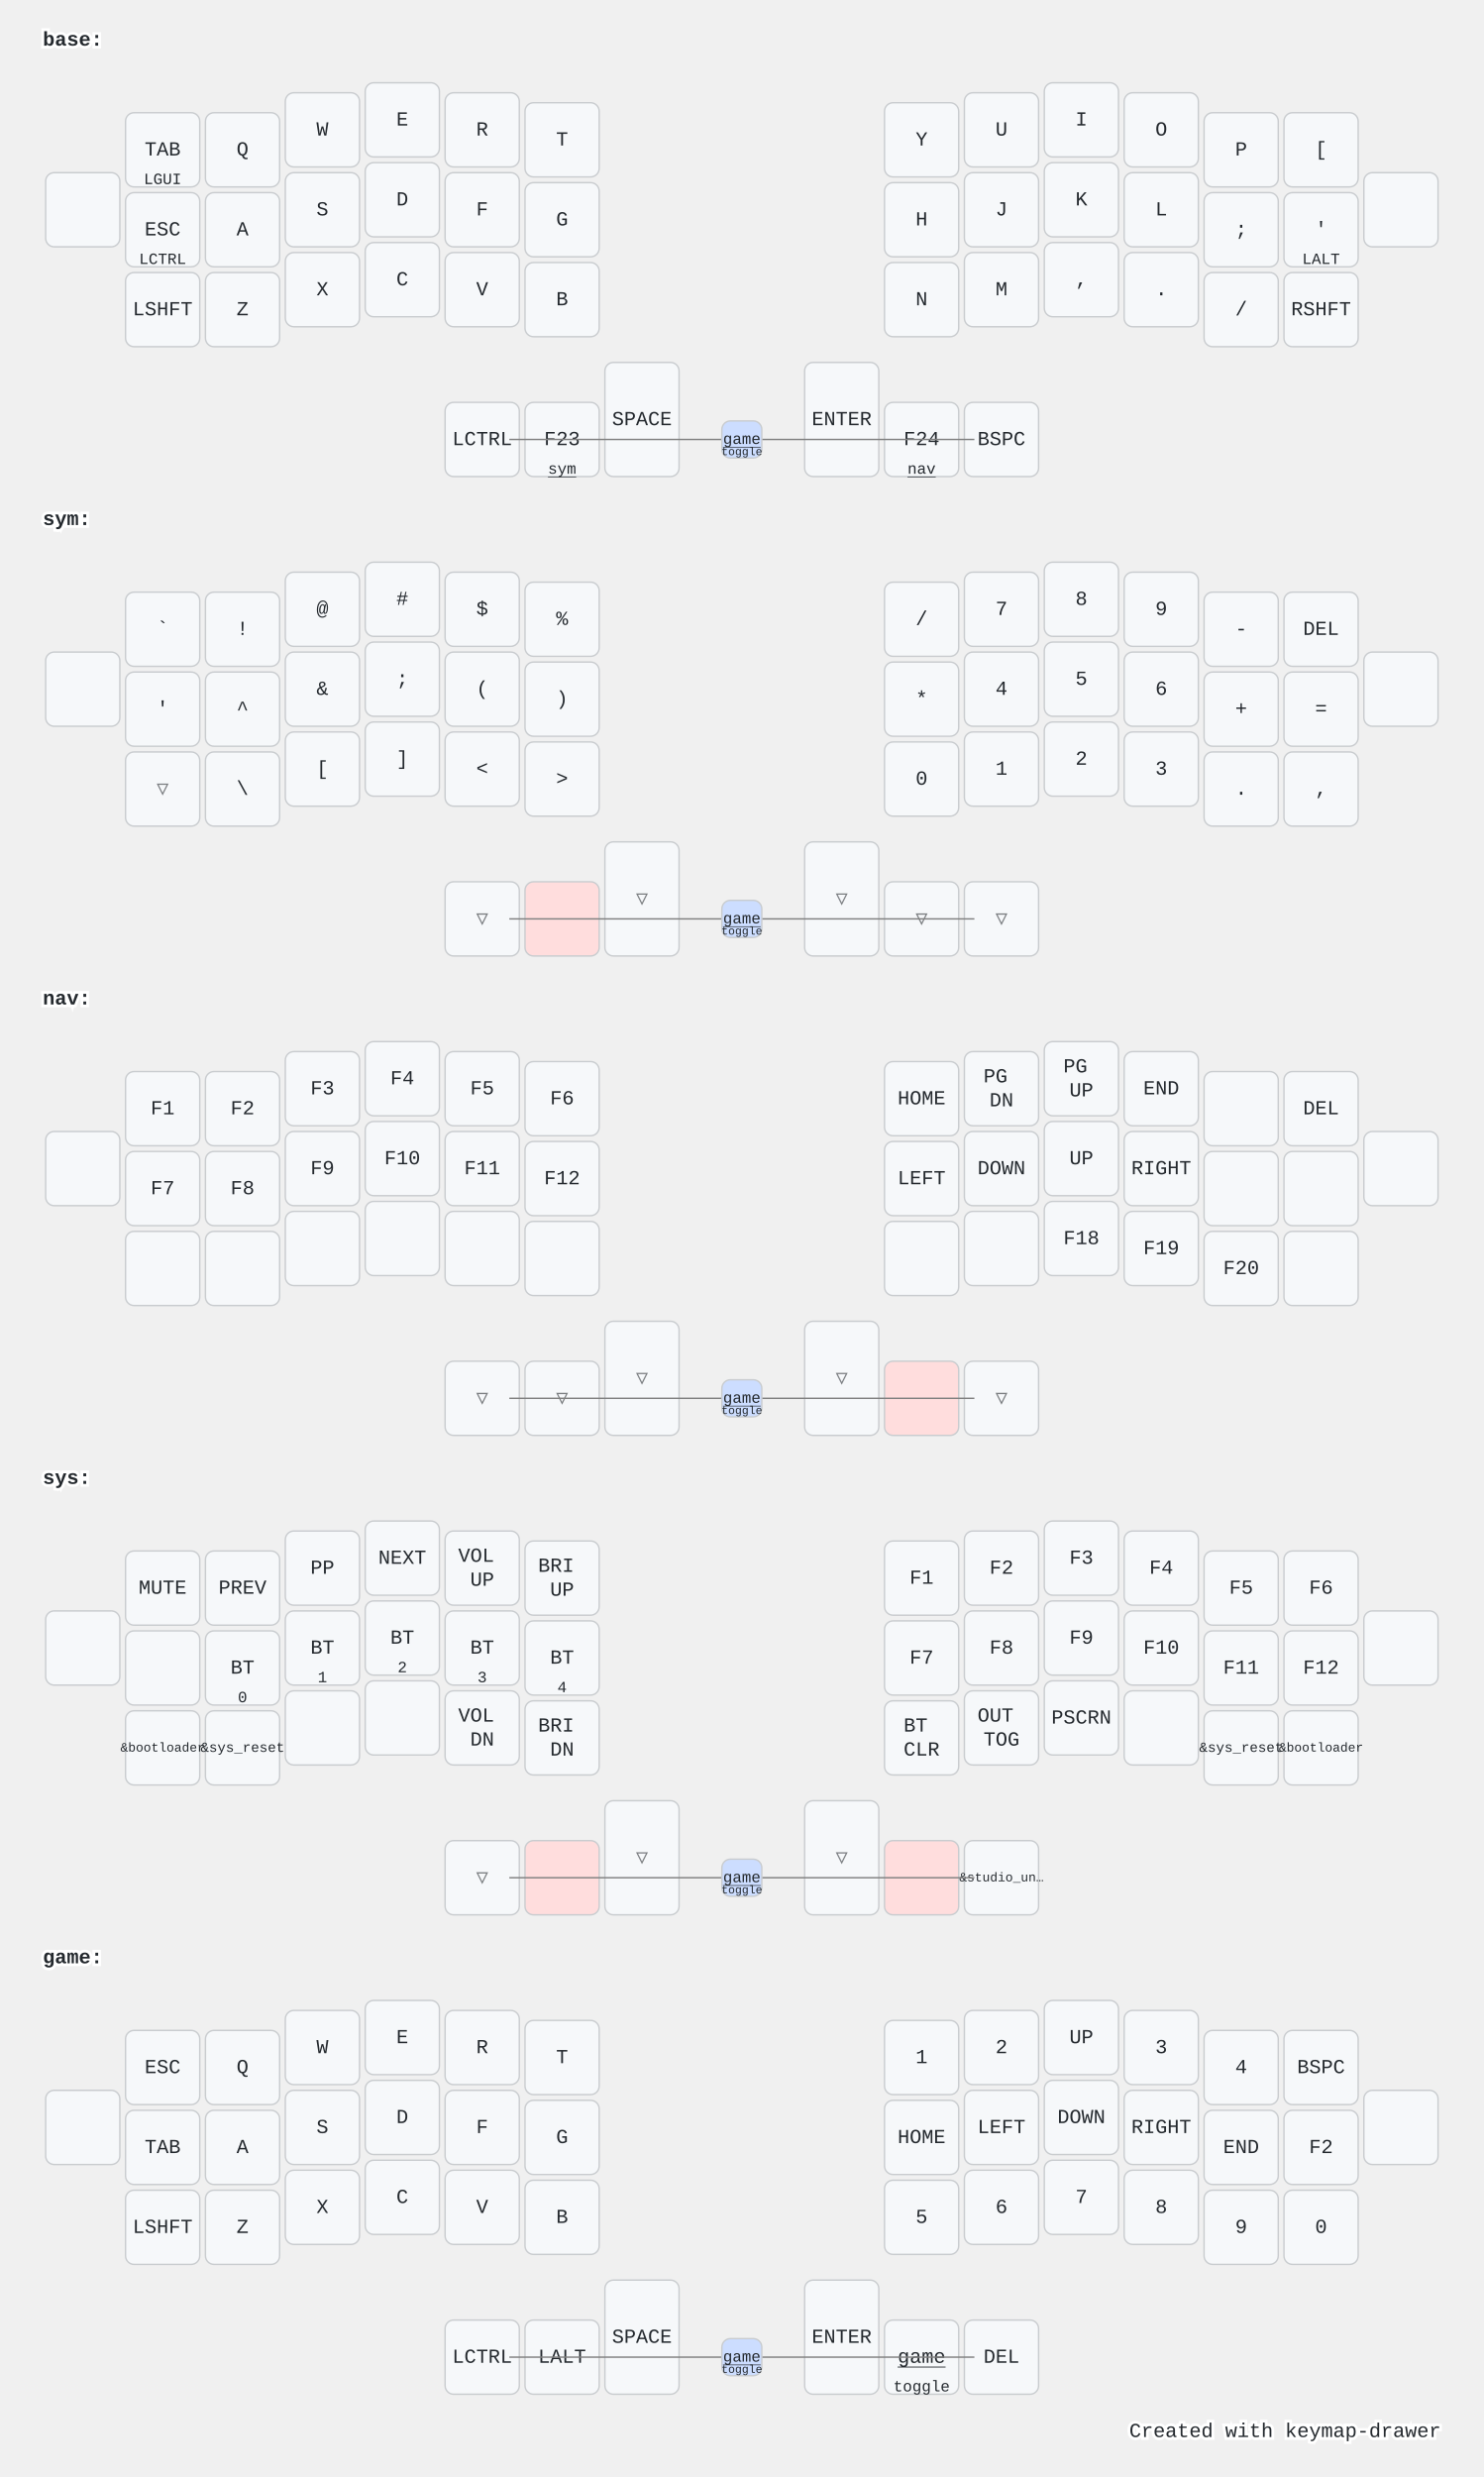
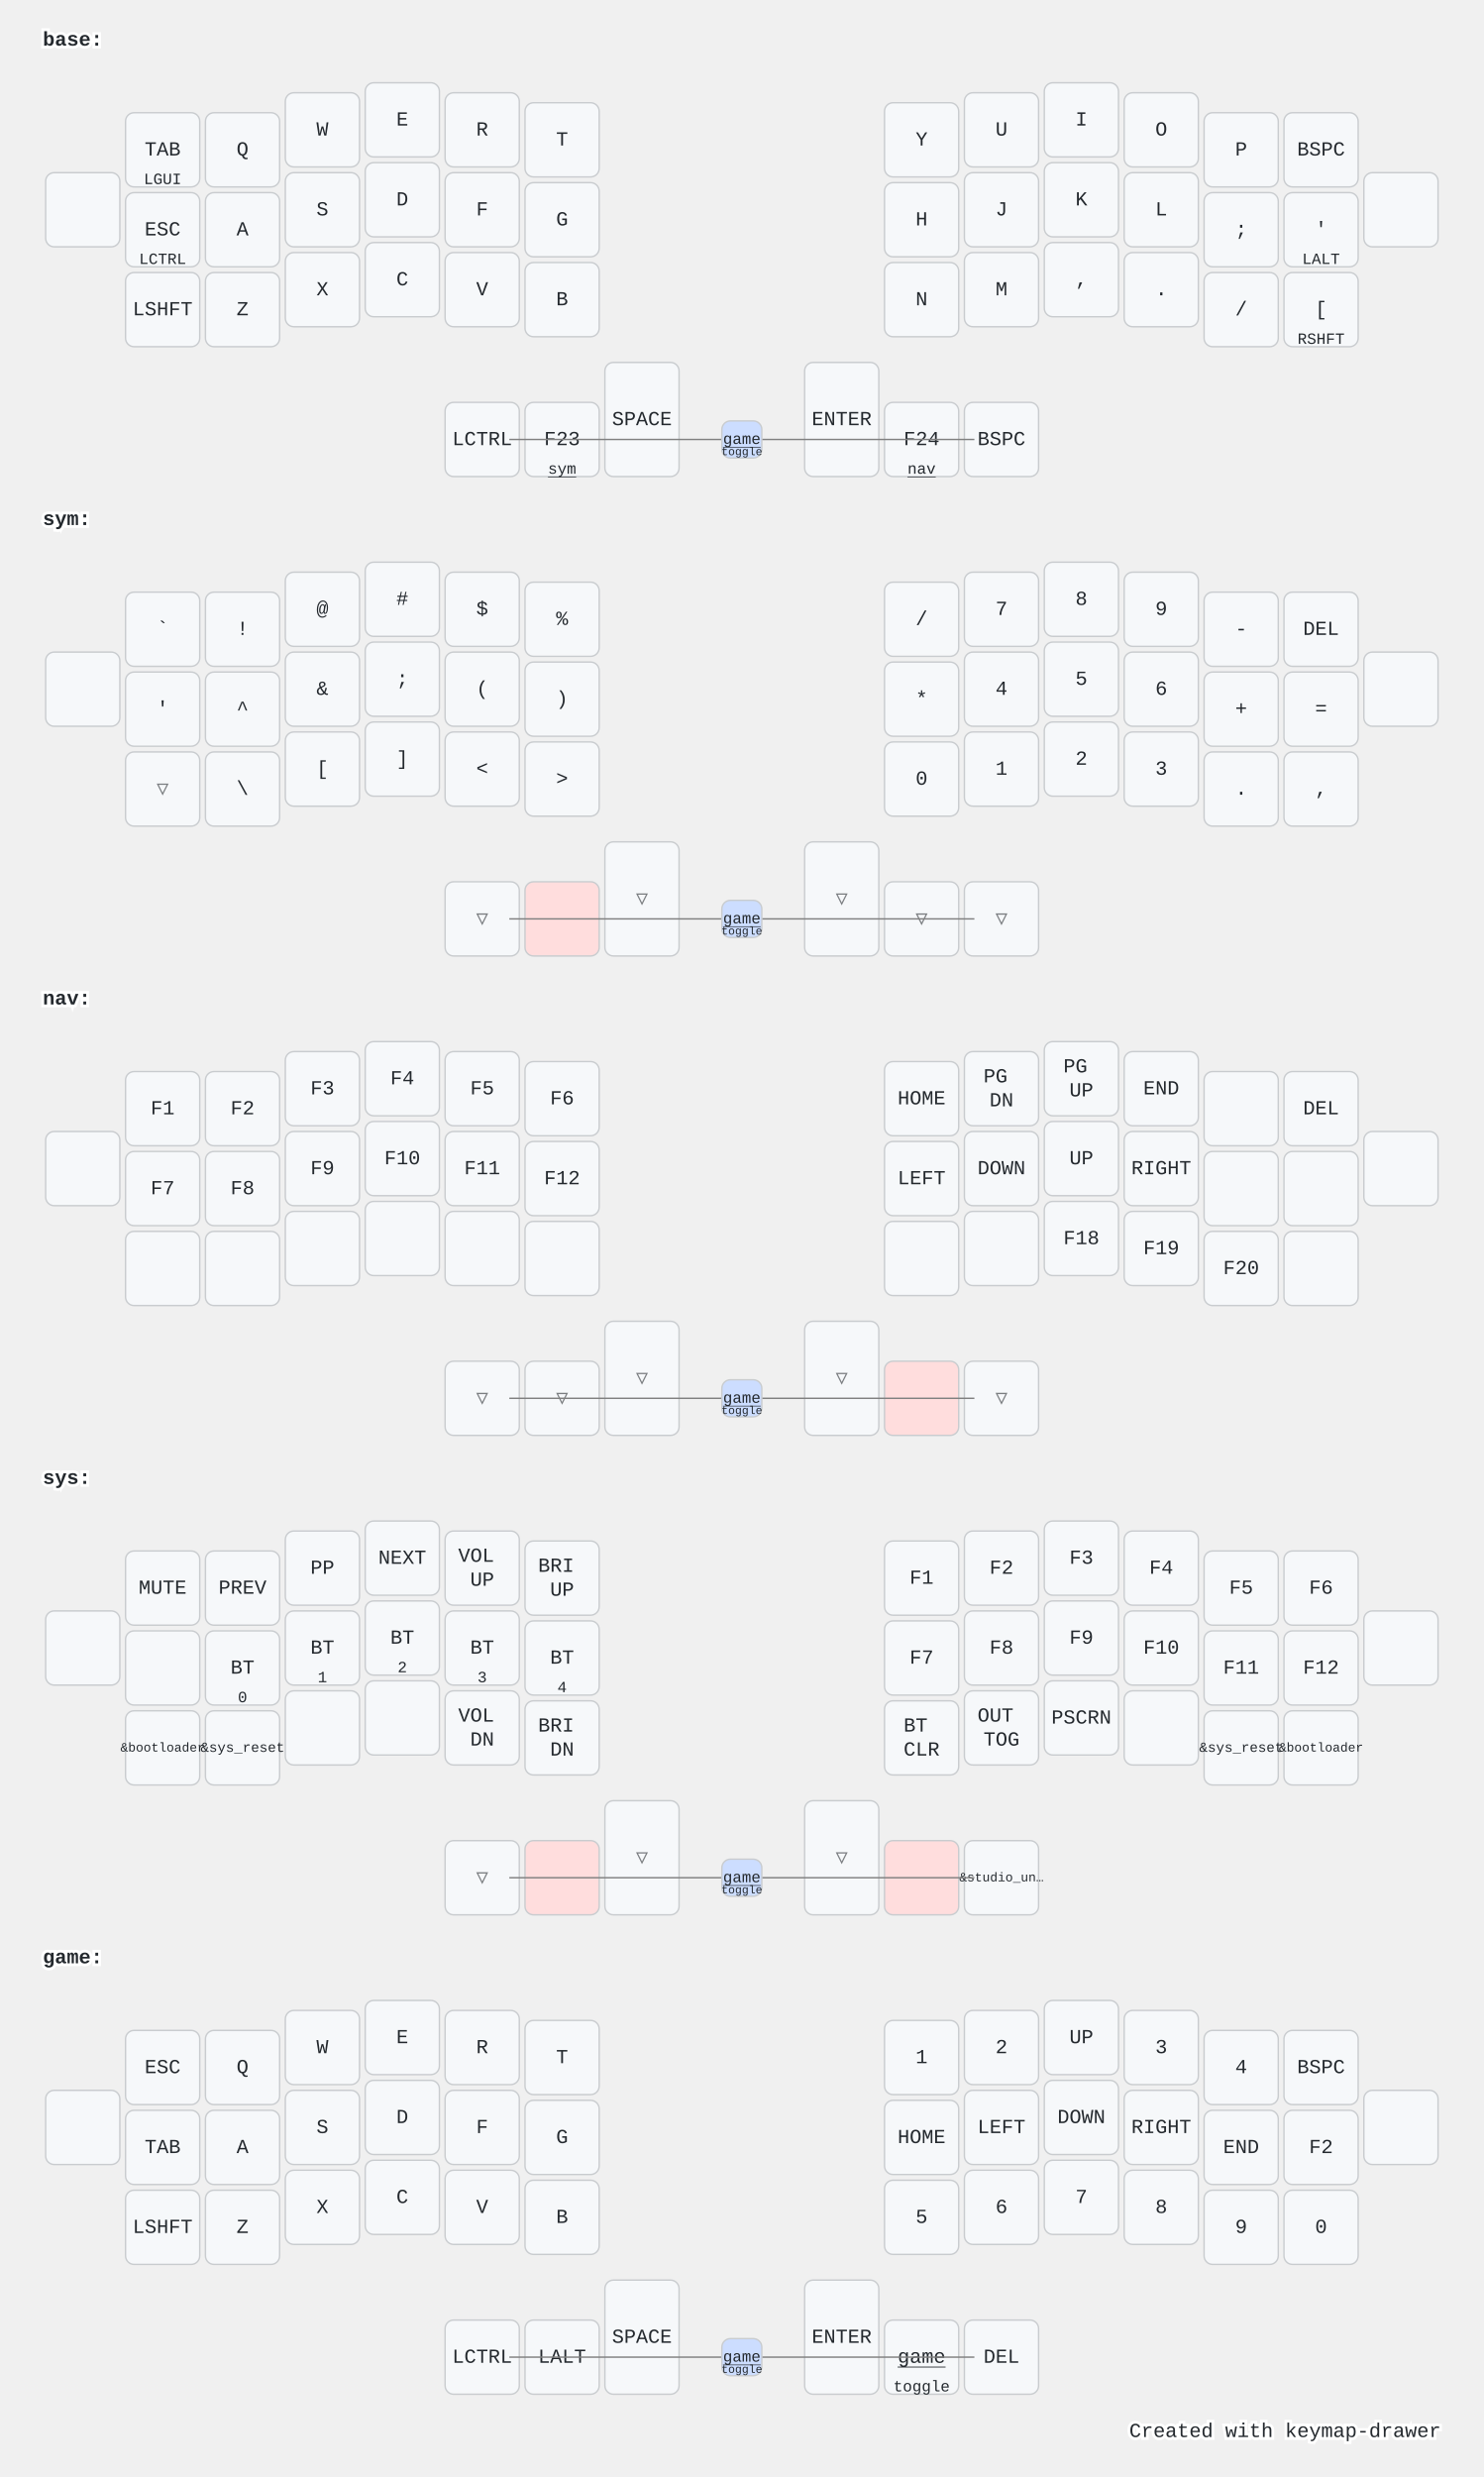
<svg xmlns="http://www.w3.org/2000/svg" width="1040" height="1736" viewBox="0 0 1040 1736" class="keymap">
  <style>/* inherit to force styles through use tags */
svg path {
    fill: inherit;
}

/* font and background color specifications */
svg.keymap {
    font-family: SFMono-Regular,Consolas,Liberation Mono,Menlo,monospace;
    font-size: 14px;
    font-kerning: normal;
    text-rendering: optimizeLegibility;
    fill: #24292e;
}

/* default key styling */
rect.key {
    fill: #f6f8fa;
}

rect.key, rect.combo {
    stroke: #c9cccf;
    stroke-width: 1;
}

/* default key side styling, only used is draw_key_sides is set */
rect.side {
    filter: brightness(90%);
}

/* color accent for combo boxes */
rect.combo, rect.combo-separate {
    fill: #cdf;
}

/* color accent for held keys */
rect.held, rect.combo.held {
    fill: #fdd;
}

/* color accent for ghost (optional) keys */
rect.ghost, rect.combo.ghost {
    stroke-dasharray: 4, 4;
    stroke-width: 2;
}

text {
    text-anchor: middle;
    dominant-baseline: middle;
}

/* styling for layer labels */
text.label {
    font-weight: bold;
    text-anchor: start;
    stroke: white;
    stroke-width: 4;
    paint-order: stroke;
}

/* styling for optional footer */
text.footer {
    text-anchor: end;
    dominant-baseline: auto;
    stroke: white;
    stroke-width: 4;
    paint-order: stroke;
}

/* styling for combo tap, and key non-tap label text */
text.combo, text.hold, text.shifted, text.left, text.right, text.tl, text.tr, text.bl, text.br {
    font-size: 11px;
}

text.hold, text.bl, text.br {
    text-anchor: middle;
    dominant-baseline: auto;
}

text.shifted, text.tl, text.tr {
    text-anchor: middle;
    dominant-baseline: hanging;
}

text.left, text.tl, text.bl {
    text-anchor: start;
}

text.right, text.tr, text.br {
    text-anchor: end;
}

text.layer-activator {
    text-decoration: underline;
}

/* styling for hold/shifted label text in combo box */
text.combo.hold, text.combo.shifted, text.combo.left, text.combo.right {
    font-size: 8px;
}

/* lighter symbol for transparent keys */
text.trans {
    fill: #7b7e81;
}

/* styling for combo dendrons */
path.combo {
    stroke-width: 1;
    stroke: gray;
    fill: none;
}

/* Start Tabler Icons Cleanup */
/* cannot use height/width with glyphs */
.icon-tabler &gt; path {
    fill: inherit;
    stroke: inherit;
    stroke-width: 2;
}
/* hide tabler's default box */
.icon-tabler &gt; path[stroke="none"][fill="none"] {
    visibility: hidden;
}
/* End Tabler Icons Cleanup */

@media (prefers-color-scheme: dark) {
svg.keymap { fill: #d1d6db; }
rect.key { fill: #3f4750; }
rect.key, rect.combo { stroke: #60666c; }
rect.combo, rect.combo-separate { fill: #1f3d7a; }
rect.held, rect.combo.held { fill: #854747; }
text.label, text.footer { stroke: black; }
text.trans { fill: #7e8184; }
path.combo { stroke: #7f7f7f; }

}</style>
  <g transform="translate(30, 0)" class="layer-base">
    <text x="0" y="28" class="label" id="base">base:</text>
    <g transform="translate(0, 56)">
      <g transform="translate(28, 91)" class="key keypos-0">
        <rect rx="6" ry="6" x="-26" y="-26" width="52" height="52" class="key" />
      </g>
      <g transform="translate(84, 49)" class="key keypos-1">
        <rect rx="6" ry="6" x="-26" y="-26" width="52" height="52" class="key" />
        <text x="0" y="0" class="key tap">TAB</text>
        <text x="0" y="24" class="key hold">LGUI</text>
      </g>
      <g transform="translate(140, 49)" class="key keypos-2">
        <rect rx="6" ry="6" x="-26" y="-26" width="52" height="52" class="key" />
        <text x="0" y="0" class="key tap">Q</text>
      </g>
      <g transform="translate(196, 35)" class="key keypos-3">
        <rect rx="6" ry="6" x="-26" y="-26" width="52" height="52" class="key" />
        <text x="0" y="0" class="key tap">W</text>
      </g>
      <g transform="translate(252, 28)" class="key keypos-4">
        <rect rx="6" ry="6" x="-26" y="-26" width="52" height="52" class="key" />
        <text x="0" y="0" class="key tap">E</text>
      </g>
      <g transform="translate(308, 35)" class="key keypos-5">
        <rect rx="6" ry="6" x="-26" y="-26" width="52" height="52" class="key" />
        <text x="0" y="0" class="key tap">R</text>
      </g>
      <g transform="translate(364, 42)" class="key keypos-6">
        <rect rx="6" ry="6" x="-26" y="-26" width="52" height="52" class="key" />
        <text x="0" y="0" class="key tap">T</text>
      </g>
      <g transform="translate(616, 42)" class="key keypos-7">
        <rect rx="6" ry="6" x="-26" y="-26" width="52" height="52" class="key" />
        <text x="0" y="0" class="key tap">Y</text>
      </g>
      <g transform="translate(672, 35)" class="key keypos-8">
        <rect rx="6" ry="6" x="-26" y="-26" width="52" height="52" class="key" />
        <text x="0" y="0" class="key tap">U</text>
      </g>
      <g transform="translate(728, 28)" class="key keypos-9">
        <rect rx="6" ry="6" x="-26" y="-26" width="52" height="52" class="key" />
        <text x="0" y="0" class="key tap">I</text>
      </g>
      <g transform="translate(784, 35)" class="key keypos-10">
        <rect rx="6" ry="6" x="-26" y="-26" width="52" height="52" class="key" />
        <text x="0" y="0" class="key tap">O</text>
      </g>
      <g transform="translate(840, 49)" class="key keypos-11">
        <rect rx="6" ry="6" x="-26" y="-26" width="52" height="52" class="key" />
        <text x="0" y="0" class="key tap">P</text>
      </g>
      <g transform="translate(896, 49)" class="key keypos-12">
        <rect rx="6" ry="6" x="-26" y="-26" width="52" height="52" class="key" />
-         <text x="0" y="0" class="key tap">[</text>
+         <text x="0" y="0" class="key tap">BSPC</text>
      </g>
      <g transform="translate(952, 91)" class="key keypos-13">
        <rect rx="6" ry="6" x="-26" y="-26" width="52" height="52" class="key" />
      </g>
      <g transform="translate(84, 105)" class="key keypos-14">
        <rect rx="6" ry="6" x="-26" y="-26" width="52" height="52" class="key" />
        <text x="0" y="0" class="key tap">ESC</text>
        <text x="0" y="24" class="key hold">LCTRL</text>
      </g>
      <g transform="translate(140, 105)" class="key keypos-15">
        <rect rx="6" ry="6" x="-26" y="-26" width="52" height="52" class="key" />
        <text x="0" y="0" class="key tap">A</text>
      </g>
      <g transform="translate(196, 91)" class="key keypos-16">
        <rect rx="6" ry="6" x="-26" y="-26" width="52" height="52" class="key" />
        <text x="0" y="0" class="key tap">S</text>
      </g>
      <g transform="translate(252, 84)" class="key keypos-17">
        <rect rx="6" ry="6" x="-26" y="-26" width="52" height="52" class="key" />
        <text x="0" y="0" class="key tap">D</text>
      </g>
      <g transform="translate(308, 91)" class="key keypos-18">
        <rect rx="6" ry="6" x="-26" y="-26" width="52" height="52" class="key" />
        <text x="0" y="0" class="key tap">F</text>
      </g>
      <g transform="translate(364, 98)" class="key keypos-19">
        <rect rx="6" ry="6" x="-26" y="-26" width="52" height="52" class="key" />
        <text x="0" y="0" class="key tap">G</text>
      </g>
      <g transform="translate(616, 98)" class="key keypos-20">
        <rect rx="6" ry="6" x="-26" y="-26" width="52" height="52" class="key" />
        <text x="0" y="0" class="key tap">H</text>
      </g>
      <g transform="translate(672, 91)" class="key keypos-21">
        <rect rx="6" ry="6" x="-26" y="-26" width="52" height="52" class="key" />
        <text x="0" y="0" class="key tap">J</text>
      </g>
      <g transform="translate(728, 84)" class="key keypos-22">
        <rect rx="6" ry="6" x="-26" y="-26" width="52" height="52" class="key" />
        <text x="0" y="0" class="key tap">K</text>
      </g>
      <g transform="translate(784, 91)" class="key keypos-23">
        <rect rx="6" ry="6" x="-26" y="-26" width="52" height="52" class="key" />
        <text x="0" y="0" class="key tap">L</text>
      </g>
      <g transform="translate(840, 105)" class="key keypos-24">
        <rect rx="6" ry="6" x="-26" y="-26" width="52" height="52" class="key" />
        <text x="0" y="0" class="key tap">;</text>
      </g>
      <g transform="translate(896, 105)" class="key keypos-25">
        <rect rx="6" ry="6" x="-26" y="-26" width="52" height="52" class="key" />
        <text x="0" y="0" class="key tap">'</text>
        <text x="0" y="24" class="key hold">LALT</text>
      </g>
      <g transform="translate(84, 161)" class="key keypos-26">
        <rect rx="6" ry="6" x="-26" y="-26" width="52" height="52" class="key" />
        <text x="0" y="0" class="key tap">LSHFT</text>
      </g>
      <g transform="translate(140, 161)" class="key keypos-27">
        <rect rx="6" ry="6" x="-26" y="-26" width="52" height="52" class="key" />
        <text x="0" y="0" class="key tap">Z</text>
      </g>
      <g transform="translate(196, 147)" class="key keypos-28">
        <rect rx="6" ry="6" x="-26" y="-26" width="52" height="52" class="key" />
        <text x="0" y="0" class="key tap">X</text>
      </g>
      <g transform="translate(252, 140)" class="key keypos-29">
        <rect rx="6" ry="6" x="-26" y="-26" width="52" height="52" class="key" />
        <text x="0" y="0" class="key tap">C</text>
      </g>
      <g transform="translate(308, 147)" class="key keypos-30">
        <rect rx="6" ry="6" x="-26" y="-26" width="52" height="52" class="key" />
        <text x="0" y="0" class="key tap">V</text>
      </g>
      <g transform="translate(364, 154)" class="key keypos-31">
        <rect rx="6" ry="6" x="-26" y="-26" width="52" height="52" class="key" />
        <text x="0" y="0" class="key tap">B</text>
      </g>
      <g transform="translate(616, 154)" class="key keypos-32">
        <rect rx="6" ry="6" x="-26" y="-26" width="52" height="52" class="key" />
        <text x="0" y="0" class="key tap">N</text>
      </g>
      <g transform="translate(672, 147)" class="key keypos-33">
        <rect rx="6" ry="6" x="-26" y="-26" width="52" height="52" class="key" />
        <text x="0" y="0" class="key tap">M</text>
      </g>
      <g transform="translate(728, 140)" class="key keypos-34">
        <rect rx="6" ry="6" x="-26" y="-26" width="52" height="52" class="key" />
        <text x="0" y="0" class="key tap">,</text>
      </g>
      <g transform="translate(784, 147)" class="key keypos-35">
        <rect rx="6" ry="6" x="-26" y="-26" width="52" height="52" class="key" />
        <text x="0" y="0" class="key tap">.</text>
      </g>
      <g transform="translate(840, 161)" class="key keypos-36">
        <rect rx="6" ry="6" x="-26" y="-26" width="52" height="52" class="key" />
        <text x="0" y="0" class="key tap">/</text>
      </g>
      <g transform="translate(896, 161)" class="key keypos-37">
        <rect rx="6" ry="6" x="-26" y="-26" width="52" height="52" class="key" />
-         <text x="0" y="0" class="key tap">RSHFT</text>
+         <text x="0" y="0" class="key tap">[</text>
+         <text x="0" y="24" class="key hold">RSHFT</text>
      </g>
      <g transform="translate(308, 252)" class="key keypos-38">
        <rect rx="6" ry="6" x="-26" y="-26" width="52" height="52" class="key" />
        <text x="0" y="0" class="key tap">LCTRL</text>
      </g>
      <g transform="translate(364, 252)" class="key keypos-39">
        <rect rx="6" ry="6" x="-26" y="-26" width="52" height="52" class="key" />
        <text x="0" y="0" class="key tap">F23</text>
        <a href="#sym">
          <text x="0" y="24" class="key hold layer-activator">sym</text>
        </a>
      </g>
      <g transform="translate(420, 238)" class="key keypos-40">
        <rect rx="6" ry="6" x="-26" y="-40" width="52" height="80" class="key" />
        <text x="0" y="0" class="key tap">SPACE</text>
      </g>
      <g transform="translate(560, 238)" class="key keypos-41">
        <rect rx="6" ry="6" x="-26" y="-40" width="52" height="80" class="key" />
        <text x="0" y="0" class="key tap">ENTER</text>
      </g>
      <g transform="translate(616, 252)" class="key keypos-42">
        <rect rx="6" ry="6" x="-26" y="-26" width="52" height="52" class="key" />
        <text x="0" y="0" class="key tap">F24</text>
        <a href="#nav">
          <text x="0" y="24" class="key hold layer-activator">nav</text>
        </a>
      </g>
      <g transform="translate(672, 252)" class="key keypos-43">
        <rect rx="6" ry="6" x="-26" y="-26" width="52" height="52" class="key" />
        <text x="0" y="0" class="key tap">BSPC</text>
      </g>
      <g class="combo combopos-0">
        <path d="M490,252 l-163,0" class="combo" />
        <path d="M490,252 l163,0" class="combo" />
        <rect rx="6" ry="6" x="476" y="239" width="28" height="26" class="combo" />
        <a href="#game">
          <text x="490" y="252" class="combo tap layer-activator">game</text>
        </a>
        <text x="490" y="263" class="combo hold">toggle</text>
      </g>
    </g>
  </g>
  <g transform="translate(30, 336)" class="layer-sym">
    <text x="0" y="28" class="label" id="sym">sym:</text>
    <g transform="translate(0, 56)">
      <g transform="translate(28, 91)" class="key keypos-0">
        <rect rx="6" ry="6" x="-26" y="-26" width="52" height="52" class="key" />
      </g>
      <g transform="translate(84, 49)" class="key keypos-1">
        <rect rx="6" ry="6" x="-26" y="-26" width="52" height="52" class="key" />
        <text x="0" y="0" class="key tap">`</text>
      </g>
      <g transform="translate(140, 49)" class="key keypos-2">
        <rect rx="6" ry="6" x="-26" y="-26" width="52" height="52" class="key" />
        <text x="0" y="0" class="key tap">!</text>
      </g>
      <g transform="translate(196, 35)" class="key keypos-3">
        <rect rx="6" ry="6" x="-26" y="-26" width="52" height="52" class="key" />
        <text x="0" y="0" class="key tap">@</text>
      </g>
      <g transform="translate(252, 28)" class="key keypos-4">
        <rect rx="6" ry="6" x="-26" y="-26" width="52" height="52" class="key" />
        <text x="0" y="0" class="key tap">#</text>
      </g>
      <g transform="translate(308, 35)" class="key keypos-5">
        <rect rx="6" ry="6" x="-26" y="-26" width="52" height="52" class="key" />
        <text x="0" y="0" class="key tap">$</text>
      </g>
      <g transform="translate(364, 42)" class="key keypos-6">
        <rect rx="6" ry="6" x="-26" y="-26" width="52" height="52" class="key" />
        <text x="0" y="0" class="key tap">%</text>
      </g>
      <g transform="translate(616, 42)" class="key keypos-7">
        <rect rx="6" ry="6" x="-26" y="-26" width="52" height="52" class="key" />
        <text x="0" y="0" class="key tap">/</text>
      </g>
      <g transform="translate(672, 35)" class="key keypos-8">
        <rect rx="6" ry="6" x="-26" y="-26" width="52" height="52" class="key" />
        <text x="0" y="0" class="key tap">7</text>
      </g>
      <g transform="translate(728, 28)" class="key keypos-9">
        <rect rx="6" ry="6" x="-26" y="-26" width="52" height="52" class="key" />
        <text x="0" y="0" class="key tap">8</text>
      </g>
      <g transform="translate(784, 35)" class="key keypos-10">
        <rect rx="6" ry="6" x="-26" y="-26" width="52" height="52" class="key" />
        <text x="0" y="0" class="key tap">9</text>
      </g>
      <g transform="translate(840, 49)" class="key keypos-11">
        <rect rx="6" ry="6" x="-26" y="-26" width="52" height="52" class="key" />
        <text x="0" y="0" class="key tap">-</text>
      </g>
      <g transform="translate(896, 49)" class="key keypos-12">
        <rect rx="6" ry="6" x="-26" y="-26" width="52" height="52" class="key" />
        <text x="0" y="0" class="key tap">DEL</text>
      </g>
      <g transform="translate(952, 91)" class="key keypos-13">
        <rect rx="6" ry="6" x="-26" y="-26" width="52" height="52" class="key" />
      </g>
      <g transform="translate(84, 105)" class="key keypos-14">
        <rect rx="6" ry="6" x="-26" y="-26" width="52" height="52" class="key" />
        <text x="0" y="0" class="key tap">'</text>
      </g>
      <g transform="translate(140, 105)" class="key keypos-15">
        <rect rx="6" ry="6" x="-26" y="-26" width="52" height="52" class="key" />
        <text x="0" y="0" class="key tap">^</text>
      </g>
      <g transform="translate(196, 91)" class="key keypos-16">
        <rect rx="6" ry="6" x="-26" y="-26" width="52" height="52" class="key" />
        <text x="0" y="0" class="key tap">&amp;</text>
      </g>
      <g transform="translate(252, 84)" class="key keypos-17">
        <rect rx="6" ry="6" x="-26" y="-26" width="52" height="52" class="key" />
        <text x="0" y="0" class="key tap">;</text>
      </g>
      <g transform="translate(308, 91)" class="key keypos-18">
        <rect rx="6" ry="6" x="-26" y="-26" width="52" height="52" class="key" />
        <text x="0" y="0" class="key tap">(</text>
      </g>
      <g transform="translate(364, 98)" class="key keypos-19">
        <rect rx="6" ry="6" x="-26" y="-26" width="52" height="52" class="key" />
        <text x="0" y="0" class="key tap">)</text>
      </g>
      <g transform="translate(616, 98)" class="key keypos-20">
        <rect rx="6" ry="6" x="-26" y="-26" width="52" height="52" class="key" />
        <text x="0" y="0" class="key tap">*</text>
      </g>
      <g transform="translate(672, 91)" class="key keypos-21">
        <rect rx="6" ry="6" x="-26" y="-26" width="52" height="52" class="key" />
        <text x="0" y="0" class="key tap">4</text>
      </g>
      <g transform="translate(728, 84)" class="key keypos-22">
        <rect rx="6" ry="6" x="-26" y="-26" width="52" height="52" class="key" />
        <text x="0" y="0" class="key tap">5</text>
      </g>
      <g transform="translate(784, 91)" class="key keypos-23">
        <rect rx="6" ry="6" x="-26" y="-26" width="52" height="52" class="key" />
        <text x="0" y="0" class="key tap">6</text>
      </g>
      <g transform="translate(840, 105)" class="key keypos-24">
        <rect rx="6" ry="6" x="-26" y="-26" width="52" height="52" class="key" />
        <text x="0" y="0" class="key tap">+</text>
      </g>
      <g transform="translate(896, 105)" class="key keypos-25">
        <rect rx="6" ry="6" x="-26" y="-26" width="52" height="52" class="key" />
        <text x="0" y="0" class="key tap">=</text>
      </g>
      <g transform="translate(84, 161)" class="key trans keypos-26">
        <rect rx="6" ry="6" x="-26" y="-26" width="52" height="52" class="key trans" />
        <text x="0" y="0" class="key trans tap">▽</text>
      </g>
      <g transform="translate(140, 161)" class="key keypos-27">
        <rect rx="6" ry="6" x="-26" y="-26" width="52" height="52" class="key" />
        <text x="0" y="0" class="key tap">\</text>
      </g>
      <g transform="translate(196, 147)" class="key keypos-28">
        <rect rx="6" ry="6" x="-26" y="-26" width="52" height="52" class="key" />
        <text x="0" y="0" class="key tap">[</text>
      </g>
      <g transform="translate(252, 140)" class="key keypos-29">
        <rect rx="6" ry="6" x="-26" y="-26" width="52" height="52" class="key" />
        <text x="0" y="0" class="key tap">]</text>
      </g>
      <g transform="translate(308, 147)" class="key keypos-30">
        <rect rx="6" ry="6" x="-26" y="-26" width="52" height="52" class="key" />
        <text x="0" y="0" class="key tap">&lt;</text>
      </g>
      <g transform="translate(364, 154)" class="key keypos-31">
        <rect rx="6" ry="6" x="-26" y="-26" width="52" height="52" class="key" />
        <text x="0" y="0" class="key tap">&gt;</text>
      </g>
      <g transform="translate(616, 154)" class="key keypos-32">
        <rect rx="6" ry="6" x="-26" y="-26" width="52" height="52" class="key" />
        <text x="0" y="0" class="key tap">0</text>
      </g>
      <g transform="translate(672, 147)" class="key keypos-33">
        <rect rx="6" ry="6" x="-26" y="-26" width="52" height="52" class="key" />
        <text x="0" y="0" class="key tap">1</text>
      </g>
      <g transform="translate(728, 140)" class="key keypos-34">
        <rect rx="6" ry="6" x="-26" y="-26" width="52" height="52" class="key" />
        <text x="0" y="0" class="key tap">2</text>
      </g>
      <g transform="translate(784, 147)" class="key keypos-35">
        <rect rx="6" ry="6" x="-26" y="-26" width="52" height="52" class="key" />
        <text x="0" y="0" class="key tap">3</text>
      </g>
      <g transform="translate(840, 161)" class="key keypos-36">
        <rect rx="6" ry="6" x="-26" y="-26" width="52" height="52" class="key" />
        <text x="0" y="0" class="key tap">.</text>
      </g>
      <g transform="translate(896, 161)" class="key keypos-37">
        <rect rx="6" ry="6" x="-26" y="-26" width="52" height="52" class="key" />
        <text x="0" y="0" class="key tap">,</text>
      </g>
      <g transform="translate(308, 252)" class="key trans keypos-38">
        <rect rx="6" ry="6" x="-26" y="-26" width="52" height="52" class="key trans" />
        <text x="0" y="0" class="key trans tap">▽</text>
      </g>
      <g transform="translate(364, 252)" class="key held keypos-39">
        <rect rx="6" ry="6" x="-26" y="-26" width="52" height="52" class="key held" />
      </g>
      <g transform="translate(420, 238)" class="key trans keypos-40">
        <rect rx="6" ry="6" x="-26" y="-40" width="52" height="80" class="key trans" />
        <text x="0" y="0" class="key trans tap">▽</text>
      </g>
      <g transform="translate(560, 238)" class="key trans keypos-41">
        <rect rx="6" ry="6" x="-26" y="-40" width="52" height="80" class="key trans" />
        <text x="0" y="0" class="key trans tap">▽</text>
      </g>
      <g transform="translate(616, 252)" class="key trans keypos-42">
        <rect rx="6" ry="6" x="-26" y="-26" width="52" height="52" class="key trans" />
        <text x="0" y="0" class="key trans tap">▽</text>
      </g>
      <g transform="translate(672, 252)" class="key trans keypos-43">
        <rect rx="6" ry="6" x="-26" y="-26" width="52" height="52" class="key trans" />
        <text x="0" y="0" class="key trans tap">▽</text>
      </g>
      <g class="combo combopos-0">
        <path d="M490,252 l-163,0" class="combo" />
        <path d="M490,252 l163,0" class="combo" />
        <rect rx="6" ry="6" x="476" y="239" width="28" height="26" class="combo" />
        <a href="#game">
          <text x="490" y="252" class="combo tap layer-activator">game</text>
        </a>
        <text x="490" y="263" class="combo hold">toggle</text>
      </g>
    </g>
  </g>
  <g transform="translate(30, 672)" class="layer-nav">
    <text x="0" y="28" class="label" id="nav">nav:</text>
    <g transform="translate(0, 56)">
      <g transform="translate(28, 91)" class="key keypos-0">
        <rect rx="6" ry="6" x="-26" y="-26" width="52" height="52" class="key" />
      </g>
      <g transform="translate(84, 49)" class="key keypos-1">
        <rect rx="6" ry="6" x="-26" y="-26" width="52" height="52" class="key" />
        <text x="0" y="0" class="key tap">F1</text>
      </g>
      <g transform="translate(140, 49)" class="key keypos-2">
        <rect rx="6" ry="6" x="-26" y="-26" width="52" height="52" class="key" />
        <text x="0" y="0" class="key tap">F2</text>
      </g>
      <g transform="translate(196, 35)" class="key keypos-3">
        <rect rx="6" ry="6" x="-26" y="-26" width="52" height="52" class="key" />
        <text x="0" y="0" class="key tap">F3</text>
      </g>
      <g transform="translate(252, 28)" class="key keypos-4">
        <rect rx="6" ry="6" x="-26" y="-26" width="52" height="52" class="key" />
        <text x="0" y="0" class="key tap">F4</text>
      </g>
      <g transform="translate(308, 35)" class="key keypos-5">
        <rect rx="6" ry="6" x="-26" y="-26" width="52" height="52" class="key" />
        <text x="0" y="0" class="key tap">F5</text>
      </g>
      <g transform="translate(364, 42)" class="key keypos-6">
        <rect rx="6" ry="6" x="-26" y="-26" width="52" height="52" class="key" />
        <text x="0" y="0" class="key tap">F6</text>
      </g>
      <g transform="translate(616, 42)" class="key keypos-7">
        <rect rx="6" ry="6" x="-26" y="-26" width="52" height="52" class="key" />
        <text x="0" y="0" class="key tap">HOME</text>
      </g>
      <g transform="translate(672, 35)" class="key keypos-8">
        <rect rx="6" ry="6" x="-26" y="-26" width="52" height="52" class="key" />
        <text x="0" y="0" class="key tap">
          <tspan x="0" dy="-0.6em">PG</tspan>
          <tspan x="0" dy="1.2em">DN</tspan>
        </text>
      </g>
      <g transform="translate(728, 28)" class="key keypos-9">
        <rect rx="6" ry="6" x="-26" y="-26" width="52" height="52" class="key" />
        <text x="0" y="0" class="key tap">
          <tspan x="0" dy="-0.6em">PG</tspan>
          <tspan x="0" dy="1.2em">UP</tspan>
        </text>
      </g>
      <g transform="translate(784, 35)" class="key keypos-10">
        <rect rx="6" ry="6" x="-26" y="-26" width="52" height="52" class="key" />
        <text x="0" y="0" class="key tap">END</text>
      </g>
      <g transform="translate(840, 49)" class="key keypos-11">
        <rect rx="6" ry="6" x="-26" y="-26" width="52" height="52" class="key" />
      </g>
      <g transform="translate(896, 49)" class="key keypos-12">
        <rect rx="6" ry="6" x="-26" y="-26" width="52" height="52" class="key" />
        <text x="0" y="0" class="key tap">DEL</text>
      </g>
      <g transform="translate(952, 91)" class="key keypos-13">
        <rect rx="6" ry="6" x="-26" y="-26" width="52" height="52" class="key" />
      </g>
      <g transform="translate(84, 105)" class="key keypos-14">
        <rect rx="6" ry="6" x="-26" y="-26" width="52" height="52" class="key" />
        <text x="0" y="0" class="key tap">F7</text>
      </g>
      <g transform="translate(140, 105)" class="key keypos-15">
        <rect rx="6" ry="6" x="-26" y="-26" width="52" height="52" class="key" />
        <text x="0" y="0" class="key tap">F8</text>
      </g>
      <g transform="translate(196, 91)" class="key keypos-16">
        <rect rx="6" ry="6" x="-26" y="-26" width="52" height="52" class="key" />
        <text x="0" y="0" class="key tap">F9</text>
      </g>
      <g transform="translate(252, 84)" class="key keypos-17">
        <rect rx="6" ry="6" x="-26" y="-26" width="52" height="52" class="key" />
        <text x="0" y="0" class="key tap">F10</text>
      </g>
      <g transform="translate(308, 91)" class="key keypos-18">
        <rect rx="6" ry="6" x="-26" y="-26" width="52" height="52" class="key" />
        <text x="0" y="0" class="key tap">F11</text>
      </g>
      <g transform="translate(364, 98)" class="key keypos-19">
        <rect rx="6" ry="6" x="-26" y="-26" width="52" height="52" class="key" />
        <text x="0" y="0" class="key tap">F12</text>
      </g>
      <g transform="translate(616, 98)" class="key keypos-20">
        <rect rx="6" ry="6" x="-26" y="-26" width="52" height="52" class="key" />
        <text x="0" y="0" class="key tap">LEFT</text>
      </g>
      <g transform="translate(672, 91)" class="key keypos-21">
        <rect rx="6" ry="6" x="-26" y="-26" width="52" height="52" class="key" />
        <text x="0" y="0" class="key tap">DOWN</text>
      </g>
      <g transform="translate(728, 84)" class="key keypos-22">
        <rect rx="6" ry="6" x="-26" y="-26" width="52" height="52" class="key" />
        <text x="0" y="0" class="key tap">UP</text>
      </g>
      <g transform="translate(784, 91)" class="key keypos-23">
        <rect rx="6" ry="6" x="-26" y="-26" width="52" height="52" class="key" />
        <text x="0" y="0" class="key tap">RIGHT</text>
      </g>
      <g transform="translate(840, 105)" class="key keypos-24">
        <rect rx="6" ry="6" x="-26" y="-26" width="52" height="52" class="key" />
      </g>
      <g transform="translate(896, 105)" class="key keypos-25">
        <rect rx="6" ry="6" x="-26" y="-26" width="52" height="52" class="key" />
      </g>
      <g transform="translate(84, 161)" class="key keypos-26">
        <rect rx="6" ry="6" x="-26" y="-26" width="52" height="52" class="key" />
      </g>
      <g transform="translate(140, 161)" class="key keypos-27">
        <rect rx="6" ry="6" x="-26" y="-26" width="52" height="52" class="key" />
      </g>
      <g transform="translate(196, 147)" class="key keypos-28">
        <rect rx="6" ry="6" x="-26" y="-26" width="52" height="52" class="key" />
      </g>
      <g transform="translate(252, 140)" class="key keypos-29">
        <rect rx="6" ry="6" x="-26" y="-26" width="52" height="52" class="key" />
      </g>
      <g transform="translate(308, 147)" class="key keypos-30">
        <rect rx="6" ry="6" x="-26" y="-26" width="52" height="52" class="key" />
      </g>
      <g transform="translate(364, 154)" class="key keypos-31">
        <rect rx="6" ry="6" x="-26" y="-26" width="52" height="52" class="key" />
      </g>
      <g transform="translate(616, 154)" class="key keypos-32">
        <rect rx="6" ry="6" x="-26" y="-26" width="52" height="52" class="key" />
      </g>
      <g transform="translate(672, 147)" class="key keypos-33">
        <rect rx="6" ry="6" x="-26" y="-26" width="52" height="52" class="key" />
      </g>
      <g transform="translate(728, 140)" class="key keypos-34">
        <rect rx="6" ry="6" x="-26" y="-26" width="52" height="52" class="key" />
        <text x="0" y="0" class="key tap">F18</text>
      </g>
      <g transform="translate(784, 147)" class="key keypos-35">
        <rect rx="6" ry="6" x="-26" y="-26" width="52" height="52" class="key" />
        <text x="0" y="0" class="key tap">F19</text>
      </g>
      <g transform="translate(840, 161)" class="key keypos-36">
        <rect rx="6" ry="6" x="-26" y="-26" width="52" height="52" class="key" />
        <text x="0" y="0" class="key tap">F20</text>
      </g>
      <g transform="translate(896, 161)" class="key keypos-37">
        <rect rx="6" ry="6" x="-26" y="-26" width="52" height="52" class="key" />
      </g>
      <g transform="translate(308, 252)" class="key trans keypos-38">
        <rect rx="6" ry="6" x="-26" y="-26" width="52" height="52" class="key trans" />
        <text x="0" y="0" class="key trans tap">▽</text>
      </g>
      <g transform="translate(364, 252)" class="key trans keypos-39">
        <rect rx="6" ry="6" x="-26" y="-26" width="52" height="52" class="key trans" />
        <text x="0" y="0" class="key trans tap">▽</text>
      </g>
      <g transform="translate(420, 238)" class="key trans keypos-40">
        <rect rx="6" ry="6" x="-26" y="-40" width="52" height="80" class="key trans" />
        <text x="0" y="0" class="key trans tap">▽</text>
      </g>
      <g transform="translate(560, 238)" class="key trans keypos-41">
        <rect rx="6" ry="6" x="-26" y="-40" width="52" height="80" class="key trans" />
        <text x="0" y="0" class="key trans tap">▽</text>
      </g>
      <g transform="translate(616, 252)" class="key held keypos-42">
        <rect rx="6" ry="6" x="-26" y="-26" width="52" height="52" class="key held" />
      </g>
      <g transform="translate(672, 252)" class="key trans keypos-43">
        <rect rx="6" ry="6" x="-26" y="-26" width="52" height="52" class="key trans" />
        <text x="0" y="0" class="key trans tap">▽</text>
      </g>
      <g class="combo combopos-0">
        <path d="M490,252 l-163,0" class="combo" />
        <path d="M490,252 l163,0" class="combo" />
        <rect rx="6" ry="6" x="476" y="239" width="28" height="26" class="combo" />
        <a href="#game">
          <text x="490" y="252" class="combo tap layer-activator">game</text>
        </a>
        <text x="490" y="263" class="combo hold">toggle</text>
      </g>
    </g>
  </g>
  <g transform="translate(30, 1008)" class="layer-sys">
    <text x="0" y="28" class="label" id="sys">sys:</text>
    <g transform="translate(0, 56)">
      <g transform="translate(28, 91)" class="key keypos-0">
        <rect rx="6" ry="6" x="-26" y="-26" width="52" height="52" class="key" />
      </g>
      <g transform="translate(84, 49)" class="key keypos-1">
        <rect rx="6" ry="6" x="-26" y="-26" width="52" height="52" class="key" />
        <text x="0" y="0" class="key tap">MUTE</text>
      </g>
      <g transform="translate(140, 49)" class="key keypos-2">
        <rect rx="6" ry="6" x="-26" y="-26" width="52" height="52" class="key" />
        <text x="0" y="0" class="key tap">PREV</text>
      </g>
      <g transform="translate(196, 35)" class="key keypos-3">
        <rect rx="6" ry="6" x="-26" y="-26" width="52" height="52" class="key" />
        <text x="0" y="0" class="key tap">PP</text>
      </g>
      <g transform="translate(252, 28)" class="key keypos-4">
        <rect rx="6" ry="6" x="-26" y="-26" width="52" height="52" class="key" />
        <text x="0" y="0" class="key tap">NEXT</text>
      </g>
      <g transform="translate(308, 35)" class="key keypos-5">
        <rect rx="6" ry="6" x="-26" y="-26" width="52" height="52" class="key" />
        <text x="0" y="0" class="key tap">
          <tspan x="0" dy="-0.6em">VOL</tspan>
          <tspan x="0" dy="1.2em">UP</tspan>
        </text>
      </g>
      <g transform="translate(364, 42)" class="key keypos-6">
        <rect rx="6" ry="6" x="-26" y="-26" width="52" height="52" class="key" />
        <text x="0" y="0" class="key tap">
          <tspan x="0" dy="-0.6em">BRI</tspan>
          <tspan x="0" dy="1.2em">UP</tspan>
        </text>
      </g>
      <g transform="translate(616, 42)" class="key keypos-7">
        <rect rx="6" ry="6" x="-26" y="-26" width="52" height="52" class="key" />
        <text x="0" y="0" class="key tap">F1</text>
      </g>
      <g transform="translate(672, 35)" class="key keypos-8">
        <rect rx="6" ry="6" x="-26" y="-26" width="52" height="52" class="key" />
        <text x="0" y="0" class="key tap">F2</text>
      </g>
      <g transform="translate(728, 28)" class="key keypos-9">
        <rect rx="6" ry="6" x="-26" y="-26" width="52" height="52" class="key" />
        <text x="0" y="0" class="key tap">F3</text>
      </g>
      <g transform="translate(784, 35)" class="key keypos-10">
        <rect rx="6" ry="6" x="-26" y="-26" width="52" height="52" class="key" />
        <text x="0" y="0" class="key tap">F4</text>
      </g>
      <g transform="translate(840, 49)" class="key keypos-11">
        <rect rx="6" ry="6" x="-26" y="-26" width="52" height="52" class="key" />
        <text x="0" y="0" class="key tap">F5</text>
      </g>
      <g transform="translate(896, 49)" class="key keypos-12">
        <rect rx="6" ry="6" x="-26" y="-26" width="52" height="52" class="key" />
        <text x="0" y="0" class="key tap">F6</text>
      </g>
      <g transform="translate(952, 91)" class="key keypos-13">
        <rect rx="6" ry="6" x="-26" y="-26" width="52" height="52" class="key" />
      </g>
      <g transform="translate(84, 105)" class="key keypos-14">
        <rect rx="6" ry="6" x="-26" y="-26" width="52" height="52" class="key" />
      </g>
      <g transform="translate(140, 105)" class="key keypos-15">
        <rect rx="6" ry="6" x="-26" y="-26" width="52" height="52" class="key" />
        <text x="0" y="0" class="key tap">BT</text>
        <text x="0" y="24" class="key hold">0</text>
      </g>
      <g transform="translate(196, 91)" class="key keypos-16">
        <rect rx="6" ry="6" x="-26" y="-26" width="52" height="52" class="key" />
        <text x="0" y="0" class="key tap">BT</text>
        <text x="0" y="24" class="key hold">1</text>
      </g>
      <g transform="translate(252, 84)" class="key keypos-17">
        <rect rx="6" ry="6" x="-26" y="-26" width="52" height="52" class="key" />
        <text x="0" y="0" class="key tap">BT</text>
        <text x="0" y="24" class="key hold">2</text>
      </g>
      <g transform="translate(308, 91)" class="key keypos-18">
        <rect rx="6" ry="6" x="-26" y="-26" width="52" height="52" class="key" />
        <text x="0" y="0" class="key tap">BT</text>
        <text x="0" y="24" class="key hold">3</text>
      </g>
      <g transform="translate(364, 98)" class="key keypos-19">
        <rect rx="6" ry="6" x="-26" y="-26" width="52" height="52" class="key" />
        <text x="0" y="0" class="key tap">BT</text>
        <text x="0" y="24" class="key hold">4</text>
      </g>
      <g transform="translate(616, 98)" class="key keypos-20">
        <rect rx="6" ry="6" x="-26" y="-26" width="52" height="52" class="key" />
        <text x="0" y="0" class="key tap">F7</text>
      </g>
      <g transform="translate(672, 91)" class="key keypos-21">
        <rect rx="6" ry="6" x="-26" y="-26" width="52" height="52" class="key" />
        <text x="0" y="0" class="key tap">F8</text>
      </g>
      <g transform="translate(728, 84)" class="key keypos-22">
        <rect rx="6" ry="6" x="-26" y="-26" width="52" height="52" class="key" />
        <text x="0" y="0" class="key tap">F9</text>
      </g>
      <g transform="translate(784, 91)" class="key keypos-23">
        <rect rx="6" ry="6" x="-26" y="-26" width="52" height="52" class="key" />
        <text x="0" y="0" class="key tap">F10</text>
      </g>
      <g transform="translate(840, 105)" class="key keypos-24">
        <rect rx="6" ry="6" x="-26" y="-26" width="52" height="52" class="key" />
        <text x="0" y="0" class="key tap">F11</text>
      </g>
      <g transform="translate(896, 105)" class="key keypos-25">
        <rect rx="6" ry="6" x="-26" y="-26" width="52" height="52" class="key" />
        <text x="0" y="0" class="key tap">F12</text>
      </g>
      <g transform="translate(84, 161)" class="key keypos-26">
        <rect rx="6" ry="6" x="-26" y="-26" width="52" height="52" class="key" />
        <text x="0" y="0" class="key tap">
          <tspan style="font-size: 64%">&amp;bootloader</tspan>
        </text>
      </g>
      <g transform="translate(140, 161)" class="key keypos-27">
        <rect rx="6" ry="6" x="-26" y="-26" width="52" height="52" class="key" />
        <text x="0" y="0" class="key tap">
          <tspan style="font-size: 70%">&amp;sys_reset</tspan>
        </text>
      </g>
      <g transform="translate(196, 147)" class="key keypos-28">
        <rect rx="6" ry="6" x="-26" y="-26" width="52" height="52" class="key" />
      </g>
      <g transform="translate(252, 140)" class="key keypos-29">
        <rect rx="6" ry="6" x="-26" y="-26" width="52" height="52" class="key" />
      </g>
      <g transform="translate(308, 147)" class="key keypos-30">
        <rect rx="6" ry="6" x="-26" y="-26" width="52" height="52" class="key" />
        <text x="0" y="0" class="key tap">
          <tspan x="0" dy="-0.6em">VOL</tspan>
          <tspan x="0" dy="1.2em">DN</tspan>
        </text>
      </g>
      <g transform="translate(364, 154)" class="key keypos-31">
        <rect rx="6" ry="6" x="-26" y="-26" width="52" height="52" class="key" />
        <text x="0" y="0" class="key tap">
          <tspan x="0" dy="-0.6em">BRI</tspan>
          <tspan x="0" dy="1.2em">DN</tspan>
        </text>
      </g>
      <g transform="translate(616, 154)" class="key keypos-32">
        <rect rx="6" ry="6" x="-26" y="-26" width="52" height="52" class="key" />
        <text x="0" y="0" class="key tap">
          <tspan x="0" dy="-0.6em">BT</tspan>
          <tspan x="0" dy="1.2em">CLR</tspan>
        </text>
      </g>
      <g transform="translate(672, 147)" class="key keypos-33">
        <rect rx="6" ry="6" x="-26" y="-26" width="52" height="52" class="key" />
        <text x="0" y="0" class="key tap">
          <tspan x="0" dy="-0.6em">OUT</tspan>
          <tspan x="0" dy="1.2em">TOG</tspan>
        </text>
      </g>
      <g transform="translate(728, 140)" class="key keypos-34">
        <rect rx="6" ry="6" x="-26" y="-26" width="52" height="52" class="key" />
        <text x="0" y="0" class="key tap">PSCRN</text>
      </g>
      <g transform="translate(784, 147)" class="key keypos-35">
        <rect rx="6" ry="6" x="-26" y="-26" width="52" height="52" class="key" />
      </g>
      <g transform="translate(840, 161)" class="key keypos-36">
        <rect rx="6" ry="6" x="-26" y="-26" width="52" height="52" class="key" />
        <text x="0" y="0" class="key tap">
          <tspan style="font-size: 70%">&amp;sys_reset</tspan>
        </text>
      </g>
      <g transform="translate(896, 161)" class="key keypos-37">
        <rect rx="6" ry="6" x="-26" y="-26" width="52" height="52" class="key" />
        <text x="0" y="0" class="key tap">
          <tspan style="font-size: 64%">&amp;bootloader</tspan>
        </text>
      </g>
      <g transform="translate(308, 252)" class="key trans keypos-38">
        <rect rx="6" ry="6" x="-26" y="-26" width="52" height="52" class="key trans" />
        <text x="0" y="0" class="key trans tap">▽</text>
      </g>
      <g transform="translate(364, 252)" class="key held keypos-39">
        <rect rx="6" ry="6" x="-26" y="-26" width="52" height="52" class="key held" />
      </g>
      <g transform="translate(420, 238)" class="key trans keypos-40">
        <rect rx="6" ry="6" x="-26" y="-40" width="52" height="80" class="key trans" />
        <text x="0" y="0" class="key trans tap">▽</text>
      </g>
      <g transform="translate(560, 238)" class="key trans keypos-41">
        <rect rx="6" ry="6" x="-26" y="-40" width="52" height="80" class="key trans" />
        <text x="0" y="0" class="key trans tap">▽</text>
      </g>
      <g transform="translate(616, 252)" class="key held keypos-42">
        <rect rx="6" ry="6" x="-26" y="-26" width="52" height="52" class="key held" />
      </g>
      <g transform="translate(672, 252)" class="key keypos-43">
        <rect rx="6" ry="6" x="-26" y="-26" width="52" height="52" class="key" />
        <text x="0" y="0" class="key tap">
          <tspan style="font-size: 64%">&amp;studio_un…</tspan>
        </text>
      </g>
      <g class="combo combopos-0">
        <path d="M490,252 l-163,0" class="combo" />
        <path d="M490,252 l163,0" class="combo" />
        <rect rx="6" ry="6" x="476" y="239" width="28" height="26" class="combo" />
        <a href="#game">
          <text x="490" y="252" class="combo tap layer-activator">game</text>
        </a>
        <text x="490" y="263" class="combo hold">toggle</text>
      </g>
    </g>
  </g>
  <g transform="translate(30, 1344)" class="layer-game">
    <text x="0" y="28" class="label" id="game">game:</text>
    <g transform="translate(0, 56)">
      <g transform="translate(28, 91)" class="key keypos-0">
        <rect rx="6" ry="6" x="-26" y="-26" width="52" height="52" class="key" />
      </g>
      <g transform="translate(84, 49)" class="key keypos-1">
        <rect rx="6" ry="6" x="-26" y="-26" width="52" height="52" class="key" />
        <text x="0" y="0" class="key tap">ESC</text>
      </g>
      <g transform="translate(140, 49)" class="key keypos-2">
        <rect rx="6" ry="6" x="-26" y="-26" width="52" height="52" class="key" />
        <text x="0" y="0" class="key tap">Q</text>
      </g>
      <g transform="translate(196, 35)" class="key keypos-3">
        <rect rx="6" ry="6" x="-26" y="-26" width="52" height="52" class="key" />
        <text x="0" y="0" class="key tap">W</text>
      </g>
      <g transform="translate(252, 28)" class="key keypos-4">
        <rect rx="6" ry="6" x="-26" y="-26" width="52" height="52" class="key" />
        <text x="0" y="0" class="key tap">E</text>
      </g>
      <g transform="translate(308, 35)" class="key keypos-5">
        <rect rx="6" ry="6" x="-26" y="-26" width="52" height="52" class="key" />
        <text x="0" y="0" class="key tap">R</text>
      </g>
      <g transform="translate(364, 42)" class="key keypos-6">
        <rect rx="6" ry="6" x="-26" y="-26" width="52" height="52" class="key" />
        <text x="0" y="0" class="key tap">T</text>
      </g>
      <g transform="translate(616, 42)" class="key keypos-7">
        <rect rx="6" ry="6" x="-26" y="-26" width="52" height="52" class="key" />
        <text x="0" y="0" class="key tap">1</text>
      </g>
      <g transform="translate(672, 35)" class="key keypos-8">
        <rect rx="6" ry="6" x="-26" y="-26" width="52" height="52" class="key" />
        <text x="0" y="0" class="key tap">2</text>
      </g>
      <g transform="translate(728, 28)" class="key keypos-9">
        <rect rx="6" ry="6" x="-26" y="-26" width="52" height="52" class="key" />
        <text x="0" y="0" class="key tap">UP</text>
      </g>
      <g transform="translate(784, 35)" class="key keypos-10">
        <rect rx="6" ry="6" x="-26" y="-26" width="52" height="52" class="key" />
        <text x="0" y="0" class="key tap">3</text>
      </g>
      <g transform="translate(840, 49)" class="key keypos-11">
        <rect rx="6" ry="6" x="-26" y="-26" width="52" height="52" class="key" />
        <text x="0" y="0" class="key tap">4</text>
      </g>
      <g transform="translate(896, 49)" class="key keypos-12">
        <rect rx="6" ry="6" x="-26" y="-26" width="52" height="52" class="key" />
        <text x="0" y="0" class="key tap">BSPC</text>
      </g>
      <g transform="translate(952, 91)" class="key keypos-13">
        <rect rx="6" ry="6" x="-26" y="-26" width="52" height="52" class="key" />
      </g>
      <g transform="translate(84, 105)" class="key keypos-14">
        <rect rx="6" ry="6" x="-26" y="-26" width="52" height="52" class="key" />
        <text x="0" y="0" class="key tap">TAB</text>
      </g>
      <g transform="translate(140, 105)" class="key keypos-15">
        <rect rx="6" ry="6" x="-26" y="-26" width="52" height="52" class="key" />
        <text x="0" y="0" class="key tap">A</text>
      </g>
      <g transform="translate(196, 91)" class="key keypos-16">
        <rect rx="6" ry="6" x="-26" y="-26" width="52" height="52" class="key" />
        <text x="0" y="0" class="key tap">S</text>
      </g>
      <g transform="translate(252, 84)" class="key keypos-17">
        <rect rx="6" ry="6" x="-26" y="-26" width="52" height="52" class="key" />
        <text x="0" y="0" class="key tap">D</text>
      </g>
      <g transform="translate(308, 91)" class="key keypos-18">
        <rect rx="6" ry="6" x="-26" y="-26" width="52" height="52" class="key" />
        <text x="0" y="0" class="key tap">F</text>
      </g>
      <g transform="translate(364, 98)" class="key keypos-19">
        <rect rx="6" ry="6" x="-26" y="-26" width="52" height="52" class="key" />
        <text x="0" y="0" class="key tap">G</text>
      </g>
      <g transform="translate(616, 98)" class="key keypos-20">
        <rect rx="6" ry="6" x="-26" y="-26" width="52" height="52" class="key" />
        <text x="0" y="0" class="key tap">HOME</text>
      </g>
      <g transform="translate(672, 91)" class="key keypos-21">
        <rect rx="6" ry="6" x="-26" y="-26" width="52" height="52" class="key" />
        <text x="0" y="0" class="key tap">LEFT</text>
      </g>
      <g transform="translate(728, 84)" class="key keypos-22">
        <rect rx="6" ry="6" x="-26" y="-26" width="52" height="52" class="key" />
        <text x="0" y="0" class="key tap">DOWN</text>
      </g>
      <g transform="translate(784, 91)" class="key keypos-23">
        <rect rx="6" ry="6" x="-26" y="-26" width="52" height="52" class="key" />
        <text x="0" y="0" class="key tap">RIGHT</text>
      </g>
      <g transform="translate(840, 105)" class="key keypos-24">
        <rect rx="6" ry="6" x="-26" y="-26" width="52" height="52" class="key" />
        <text x="0" y="0" class="key tap">END</text>
      </g>
      <g transform="translate(896, 105)" class="key keypos-25">
        <rect rx="6" ry="6" x="-26" y="-26" width="52" height="52" class="key" />
        <text x="0" y="0" class="key tap">F2</text>
      </g>
      <g transform="translate(84, 161)" class="key keypos-26">
        <rect rx="6" ry="6" x="-26" y="-26" width="52" height="52" class="key" />
        <text x="0" y="0" class="key tap">LSHFT</text>
      </g>
      <g transform="translate(140, 161)" class="key keypos-27">
        <rect rx="6" ry="6" x="-26" y="-26" width="52" height="52" class="key" />
        <text x="0" y="0" class="key tap">Z</text>
      </g>
      <g transform="translate(196, 147)" class="key keypos-28">
        <rect rx="6" ry="6" x="-26" y="-26" width="52" height="52" class="key" />
        <text x="0" y="0" class="key tap">X</text>
      </g>
      <g transform="translate(252, 140)" class="key keypos-29">
        <rect rx="6" ry="6" x="-26" y="-26" width="52" height="52" class="key" />
        <text x="0" y="0" class="key tap">C</text>
      </g>
      <g transform="translate(308, 147)" class="key keypos-30">
        <rect rx="6" ry="6" x="-26" y="-26" width="52" height="52" class="key" />
        <text x="0" y="0" class="key tap">V</text>
      </g>
      <g transform="translate(364, 154)" class="key keypos-31">
        <rect rx="6" ry="6" x="-26" y="-26" width="52" height="52" class="key" />
        <text x="0" y="0" class="key tap">B</text>
      </g>
      <g transform="translate(616, 154)" class="key keypos-32">
        <rect rx="6" ry="6" x="-26" y="-26" width="52" height="52" class="key" />
        <text x="0" y="0" class="key tap">5</text>
      </g>
      <g transform="translate(672, 147)" class="key keypos-33">
        <rect rx="6" ry="6" x="-26" y="-26" width="52" height="52" class="key" />
        <text x="0" y="0" class="key tap">6</text>
      </g>
      <g transform="translate(728, 140)" class="key keypos-34">
        <rect rx="6" ry="6" x="-26" y="-26" width="52" height="52" class="key" />
        <text x="0" y="0" class="key tap">7</text>
      </g>
      <g transform="translate(784, 147)" class="key keypos-35">
        <rect rx="6" ry="6" x="-26" y="-26" width="52" height="52" class="key" />
        <text x="0" y="0" class="key tap">8</text>
      </g>
      <g transform="translate(840, 161)" class="key keypos-36">
        <rect rx="6" ry="6" x="-26" y="-26" width="52" height="52" class="key" />
        <text x="0" y="0" class="key tap">9</text>
      </g>
      <g transform="translate(896, 161)" class="key keypos-37">
        <rect rx="6" ry="6" x="-26" y="-26" width="52" height="52" class="key" />
        <text x="0" y="0" class="key tap">0</text>
      </g>
      <g transform="translate(308, 252)" class="key keypos-38">
        <rect rx="6" ry="6" x="-26" y="-26" width="52" height="52" class="key" />
        <text x="0" y="0" class="key tap">LCTRL</text>
      </g>
      <g transform="translate(364, 252)" class="key keypos-39">
        <rect rx="6" ry="6" x="-26" y="-26" width="52" height="52" class="key" />
        <text x="0" y="0" class="key tap">LALT</text>
      </g>
      <g transform="translate(420, 238)" class="key keypos-40">
        <rect rx="6" ry="6" x="-26" y="-40" width="52" height="80" class="key" />
        <text x="0" y="0" class="key tap">SPACE</text>
      </g>
      <g transform="translate(560, 238)" class="key keypos-41">
        <rect rx="6" ry="6" x="-26" y="-40" width="52" height="80" class="key" />
        <text x="0" y="0" class="key tap">ENTER</text>
      </g>
      <g transform="translate(616, 252)" class="key keypos-42">
        <rect rx="6" ry="6" x="-26" y="-26" width="52" height="52" class="key" />
        <a href="#game">
          <text x="0" y="0" class="key tap layer-activator">game</text>
        </a>
        <text x="0" y="24" class="key hold">toggle</text>
      </g>
      <g transform="translate(672, 252)" class="key keypos-43">
        <rect rx="6" ry="6" x="-26" y="-26" width="52" height="52" class="key" />
        <text x="0" y="0" class="key tap">DEL</text>
      </g>
      <g class="combo combopos-0">
        <path d="M490,252 l-163,0" class="combo" />
        <path d="M490,252 l163,0" class="combo" />
        <rect rx="6" ry="6" x="476" y="239" width="28" height="26" class="combo" />
        <a href="#game">
          <text x="490" y="252" class="combo tap layer-activator">game</text>
        </a>
        <text x="490" y="263" class="combo hold">toggle</text>
      </g>
    </g>
  </g>
  <text x="1010.0" y="1708.0" class="footer">Created with <a href="https://github.com/caksoylar/keymap-drawer">keymap-drawer</a>
  </text>
</svg>
